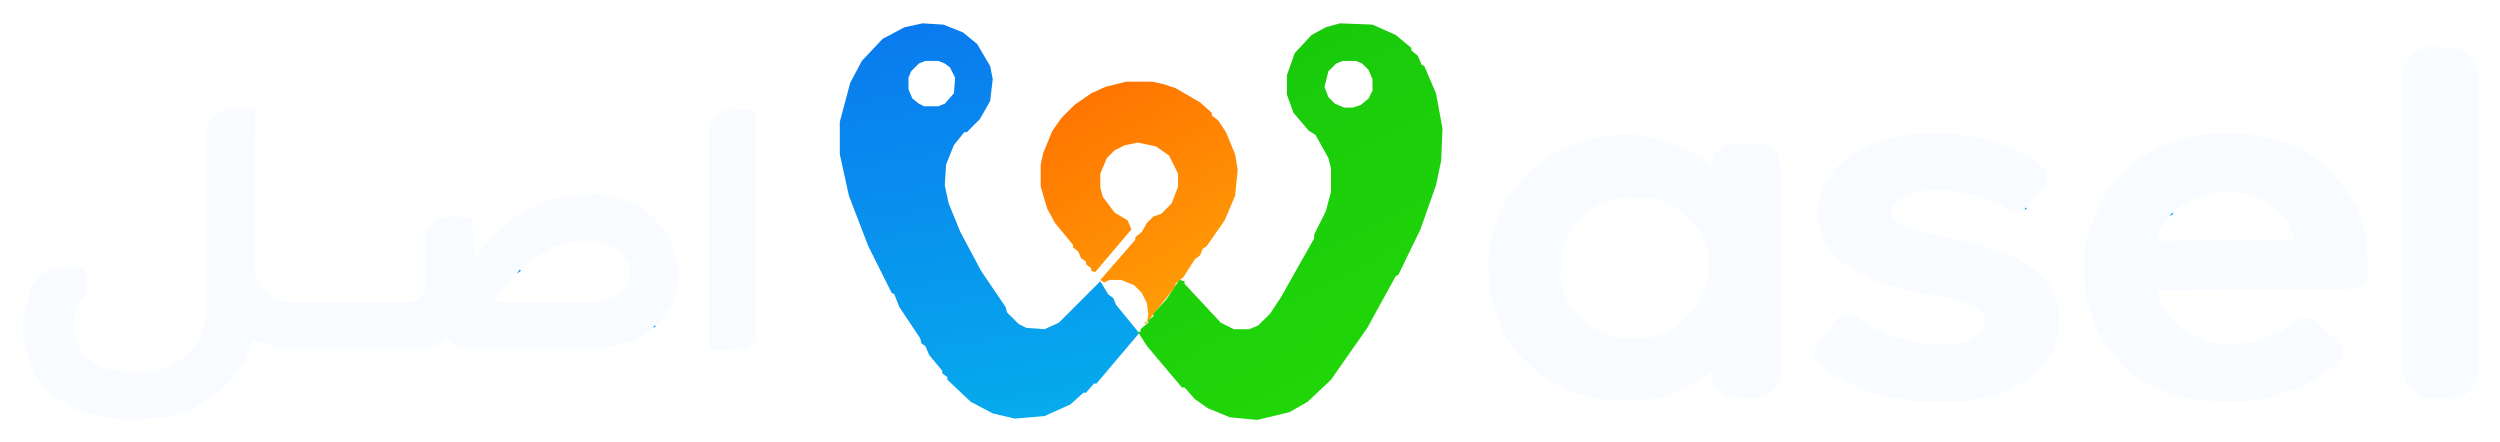
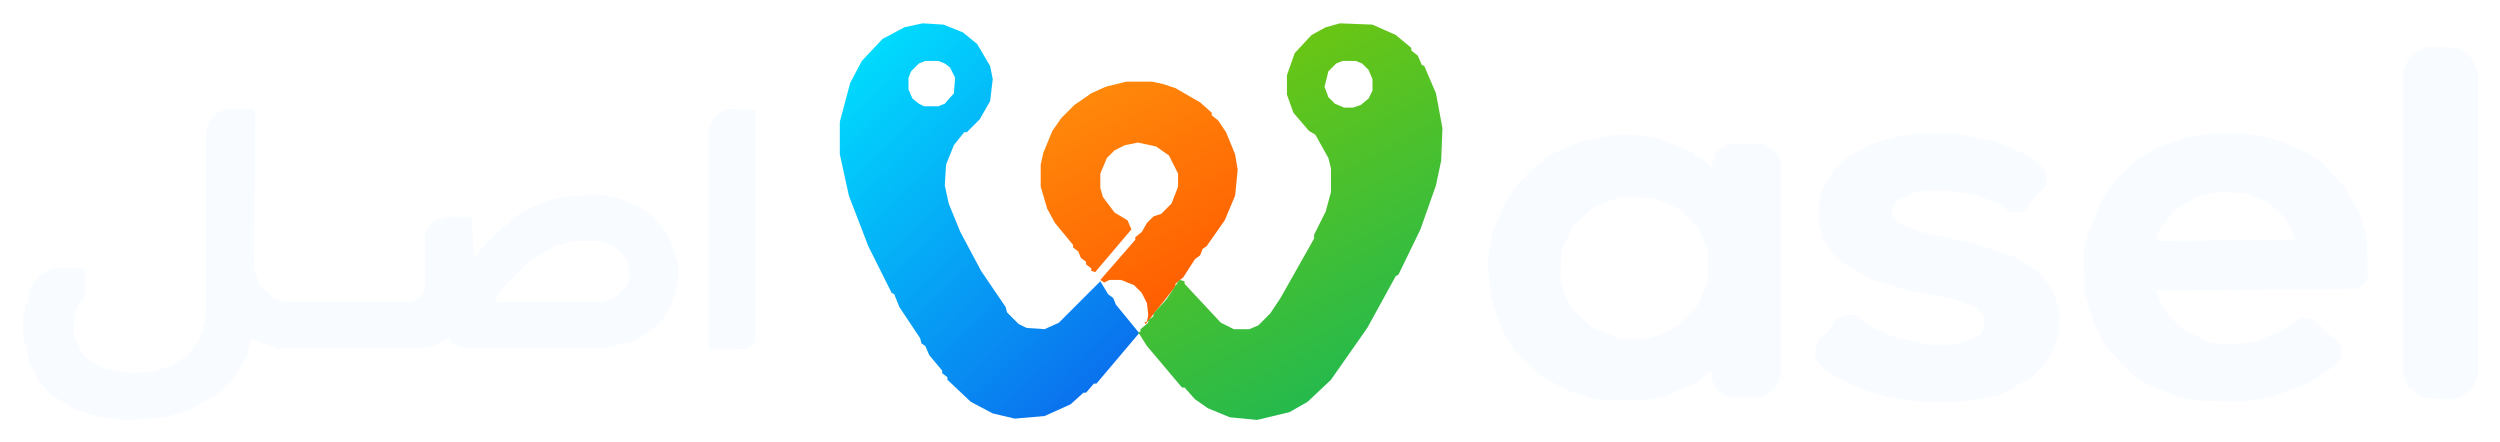
<svg xmlns="http://www.w3.org/2000/svg" viewBox="109 152 1929 341" role="img" aria-labelledby="title desc">
  <defs>
    <linearGradient id="blue" x1="0" y1="0" x2="0.72" y2="1">
-       <stop stop-color="#0A72EE" />
-       <stop offset="1" stop-color="#05B9ED" />
+       <stop offset="0%" stop-color="#00E5FF" />
+       <stop offset="100%" stop-color="#0A72EE" />
    </linearGradient>
    <linearGradient id="orange" x1="0.25" y1="0" x2="0.7" y2="1">
-       <stop stop-color="#FF7300" />
-       <stop offset="1" stop-color="#FF9F06" />
+       <stop offset="0%" stop-color="#FF8A0B" />
+       <stop offset="100%" stop-color="#FF5A00" />
    </linearGradient>
    <linearGradient id="green" x1="0.35" y1="0" x2="0.75" y2="1">
-       <stop stop-color="#18C80B" />
-       <stop offset="1" stop-color="#21D809" />
+       <stop offset="0%" stop-color="#72C70D" />
+       <stop offset="100%" stop-color="#1CB854" />
    </linearGradient>
  </defs>
  <path fill="#F8FBFF" fill-rule="evenodd" d="M 1982 188 L 2005 189 L 2011 192 L 2017 198 L 2021 207 L 2021 442 L 2017 451 L 2012 456 L 2003 460 L 1979 459 L 1967 450 L 1963 440 L 1963 208 L 1967 198 L 1973 192 Z M 284 236 L 304 236 L 306 239 L 305 359 L 309 372 L 320 382 L 329 385 L 427 385 L 434 381 L 437 375 L 437 333 L 439 328 L 445 322 L 455 319 L 473 320 L 475 352 L 482 342 L 498 326 L 500 326 L 504 321 L 513 315 L 528 308 L 542 304 L 571 302 L 587 305 L 603 312 L 613 319 L 625 334 L 632 355 L 632 370 L 627 388 L 619 400 L 607 410 L 598 415 L 575 421 L 468 421 L 458 417 L 455 413 L 446 418 L 435 421 L 325 421 L 303 414 L 299 428 L 289 444 L 277 456 L 254 469 L 236 474 L 208 476 L 187 474 L 167 468 L 149 457 L 139 446 L 132 433 L 127 412 L 127 396 L 133 373 L 140 364 L 150 359 L 173 359 L 175 361 L 175 380 L 170 386 L 166 395 L 166 411 L 172 424 L 178 430 L 189 436 L 208 440 L 226 439 L 240 435 L 254 426 L 263 414 L 268 398 L 268 253 L 271 245 L 277 239 Z M 671 236 L 692 237 L 692 415 L 686 421 L 658 422 L 656 420 L 656 251 L 659 244 L 664 239 Z M 1589 255 L 1618 255 L 1648 261 L 1676 273 L 1688 284 L 1688 295 L 1678 305 L 1673 313 L 1668 316 L 1659 315 L 1653 310 L 1635 303 L 1614 299 L 1594 299 L 1585 301 L 1574 306 L 1569 312 L 1569 319 L 1574 324 L 1591 331 L 1633 340 L 1665 351 L 1681 361 L 1691 373 L 1695 381 L 1698 394 L 1697 411 L 1693 423 L 1687 433 L 1676 444 L 1664 450 L 1663 452 L 1650 457 L 1623 462 L 1590 462 L 1564 458 L 1547 453 L 1526 443 L 1517 437 L 1511 431 L 1509 426 L 1512 414 L 1520 407 L 1526 398 L 1532 395 L 1541 395 L 1551 403 L 1567 411 L 1596 418 L 1613 418 L 1625 416 L 1637 410 L 1640 405 L 1640 396 L 1634 389 L 1618 383 L 1581 376 L 1554 368 L 1531 355 L 1521 345 L 1516 337 L 1512 323 L 1512 311 L 1515 298 L 1524 283 L 1535 273 L 1551 264 L 1570 258 Z M 1814 255 L 1840 255 L 1858 258 L 1872 262 L 1891 271 L 1901 278 L 1918 296 L 1929 315 L 1935 334 L 1936 366 L 1934 370 L 1927 375 L 1773 376 L 1775 383 L 1782 395 L 1793 406 L 1813 416 L 1825 418 L 1848 416 L 1870 407 L 1884 397 L 1894 398 L 1908 412 L 1910 412 L 1916 420 L 1916 427 L 1911 434 L 1888 449 L 1859 459 L 1840 462 L 1804 461 L 1789 458 L 1765 448 L 1753 440 L 1747 433 L 1745 433 L 1744 430 L 1735 421 L 1725 403 L 1718 380 L 1717 347 L 1720 332 L 1732 304 L 1741 291 L 1758 275 L 1776 265 L 1796 258 Z M 1355 256 L 1371 256 L 1389 259 L 1416 270 L 1417 272 L 1424 275 L 1428 280 L 1430 280 L 1432 270 L 1442 263 L 1470 263 L 1480 270 L 1483 277 L 1483 442 L 1479 451 L 1472 457 L 1467 459 L 1441 458 L 1433 452 L 1430 445 L 1430 439 L 1428 439 L 1419 447 L 1393 458 L 1377 461 L 1350 461 L 1337 459 L 1318 453 L 1298 442 L 1279 424 L 1269 409 L 1259 381 L 1257 352 L 1261 330 L 1271 307 L 1280 294 L 1287 288 L 1287 286 L 1306 271 L 1332 260 Z M 1820 300 L 1804 304 L 1787 314 L 1776 328 L 1773 335 L 1774 338 L 1880 337 L 1873 321 L 1859 308 L 1842 301 Z M 1359 304 L 1340 311 L 1323 326 L 1314 345 L 1313 368 L 1317 381 L 1322 390 L 1338 405 L 1358 413 L 1381 413 L 1391 410 L 1404 403 L 1418 389 L 1427 369 L 1427 345 L 1420 329 L 1404 313 L 1386 305 Z M 551 338 L 537 342 L 517 354 L 498 373 L 490 385 L 574 385 L 586 380 L 593 372 L 595 365 L 594 356 L 589 347 L 584 343 L 572 338 Z" />
-   <path fill="url(#blue)" fill-rule="evenodd" d="M 821 170 L 837 171 L 852 177 L 863 186 L 873 203 L 875 213 L 873 230 L 865 244 L 855 254 L 853 254 L 845 264 L 839 279 L 838 295 L 841 309 L 850 331 L 866 361 L 885 389 L 886 393 L 895 402 L 901 405 L 915 406 L 926 401 L 958 369 L 964 379 L 968 382 L 970 387 L 988 409 L 955 448 L 953 448 L 947 455 L 945 455 L 935 464 L 915 473 L 892 475 L 875 471 L 858 462 L 840 445 L 840 443 L 836 440 L 836 438 L 826 426 L 823 419 L 820 417 L 819 413 L 803 389 L 799 379 L 797 378 L 779 342 L 764 303 L 757 271 L 757 246 L 765 216 L 774 199 L 790 182 L 807 173 Z M 823 199 L 818 201 L 812 207 L 810 212 L 810 221 L 813 228 L 818 232 L 822 234 L 833 234 L 838 232 L 845 224 L 846 212 L 842 204 L 838 201 L 833 199 Z M 1672 312 L 1673 313 L 1671 314 Z M 1785 316 L 1786 317 L 1783 319 Z M 510 360 L 511 361 L 508 363 Z M 614 403 L 615 404 L 613 405 Z" />
+   <path fill="url(#blue)" fill-rule="evenodd" d="M 821 170 L 837 171 L 852 177 L 863 186 L 873 203 L 875 213 L 873 230 L 865 244 L 855 254 L 853 254 L 845 264 L 839 279 L 838 295 L 841 309 L 850 331 L 866 361 L 885 389 L 886 393 L 895 402 L 901 405 L 915 406 L 926 401 L 958 369 L 964 379 L 968 382 L 970 387 L 988 409 L 955 448 L 953 448 L 947 455 L 945 455 L 935 464 L 915 473 L 892 475 L 875 471 L 858 462 L 840 445 L 840 443 L 836 440 L 836 438 L 826 426 L 823 419 L 820 417 L 819 413 L 803 389 L 799 379 L 797 378 L 779 342 L 764 303 L 757 271 L 757 246 L 765 216 L 774 199 L 790 182 L 807 173 Z M 823 199 L 818 201 L 812 207 L 810 212 L 810 221 L 813 228 L 818 232 L 822 234 L 833 234 L 838 232 L 845 224 L 846 212 L 842 204 L 838 201 L 833 199 Z" />
  <path fill="url(#orange)" fill-rule="evenodd" d="M 978 215 L 998 215 L 1007 217 L 1016 220 L 1035 231 L 1044 239 L 1044 241 L 1049 245 L 1055 254 L 1062 271 L 1064 283 L 1062 303 L 1054 322 L 1040 342 L 1037 344 L 1035 349 L 1031 352 L 1022 366 L 1016 371 L 1016 373 L 993 402 L 992 401 L 994 400 L 995 395 L 994 386 L 990 378 L 984 372 L 974 368 L 965 368 L 961 370 L 958 368 L 985 337 L 985 335 L 990 331 L 994 324 L 999 319 L 1005 317 L 1013 309 L 1018 296 L 1018 286 L 1011 272 L 1001 265 L 987 262 L 977 264 L 969 268 L 963 274 L 958 286 L 958 297 L 960 304 L 969 316 L 979 322 L 982 329 L 954 362 L 951 361 L 951 359 L 947 356 L 947 354 L 943 351 L 941 346 L 937 343 L 937 341 L 923 324 L 917 313 L 912 296 L 912 279 L 914 270 L 921 253 L 928 243 L 938 233 L 951 224 L 962 219 Z" />
  <path fill="url(#green)" fill-rule="evenodd" d="M 1143 170 L 1168 171 L 1186 179 L 1198 189 L 1198 191 L 1203 195 L 1206 202 L 1208 203 L 1217 224 L 1222 251 L 1221 276 L 1217 295 L 1205 329 L 1188 364 L 1186 365 L 1164 405 L 1136 445 L 1118 462 L 1104 470 L 1079 476 L 1058 474 L 1041 467 L 1031 460 L 1023 451 L 1021 451 L 994 419 L 987 408 L 989 408 L 989 406 L 995 401 L 995 399 L 999 396 L 999 394 L 1009 383 L 1019 368 L 1023 369 L 1023 371 L 1051 401 L 1061 406 L 1073 406 L 1080 403 L 1089 394 L 1097 382 L 1123 336 L 1123 333 L 1132 315 L 1136 300 L 1136 282 L 1134 274 L 1124 256 L 1119 253 L 1107 239 L 1102 225 L 1102 210 L 1108 193 L 1121 179 L 1132 173 Z M 1145 199 L 1140 201 L 1134 207 L 1131 219 L 1134 227 L 1139 232 L 1146 235 L 1153 235 L 1159 233 L 1165 228 L 1168 222 L 1168 213 L 1165 206 L 1160 201 L 1155 199 Z" />
</svg>
